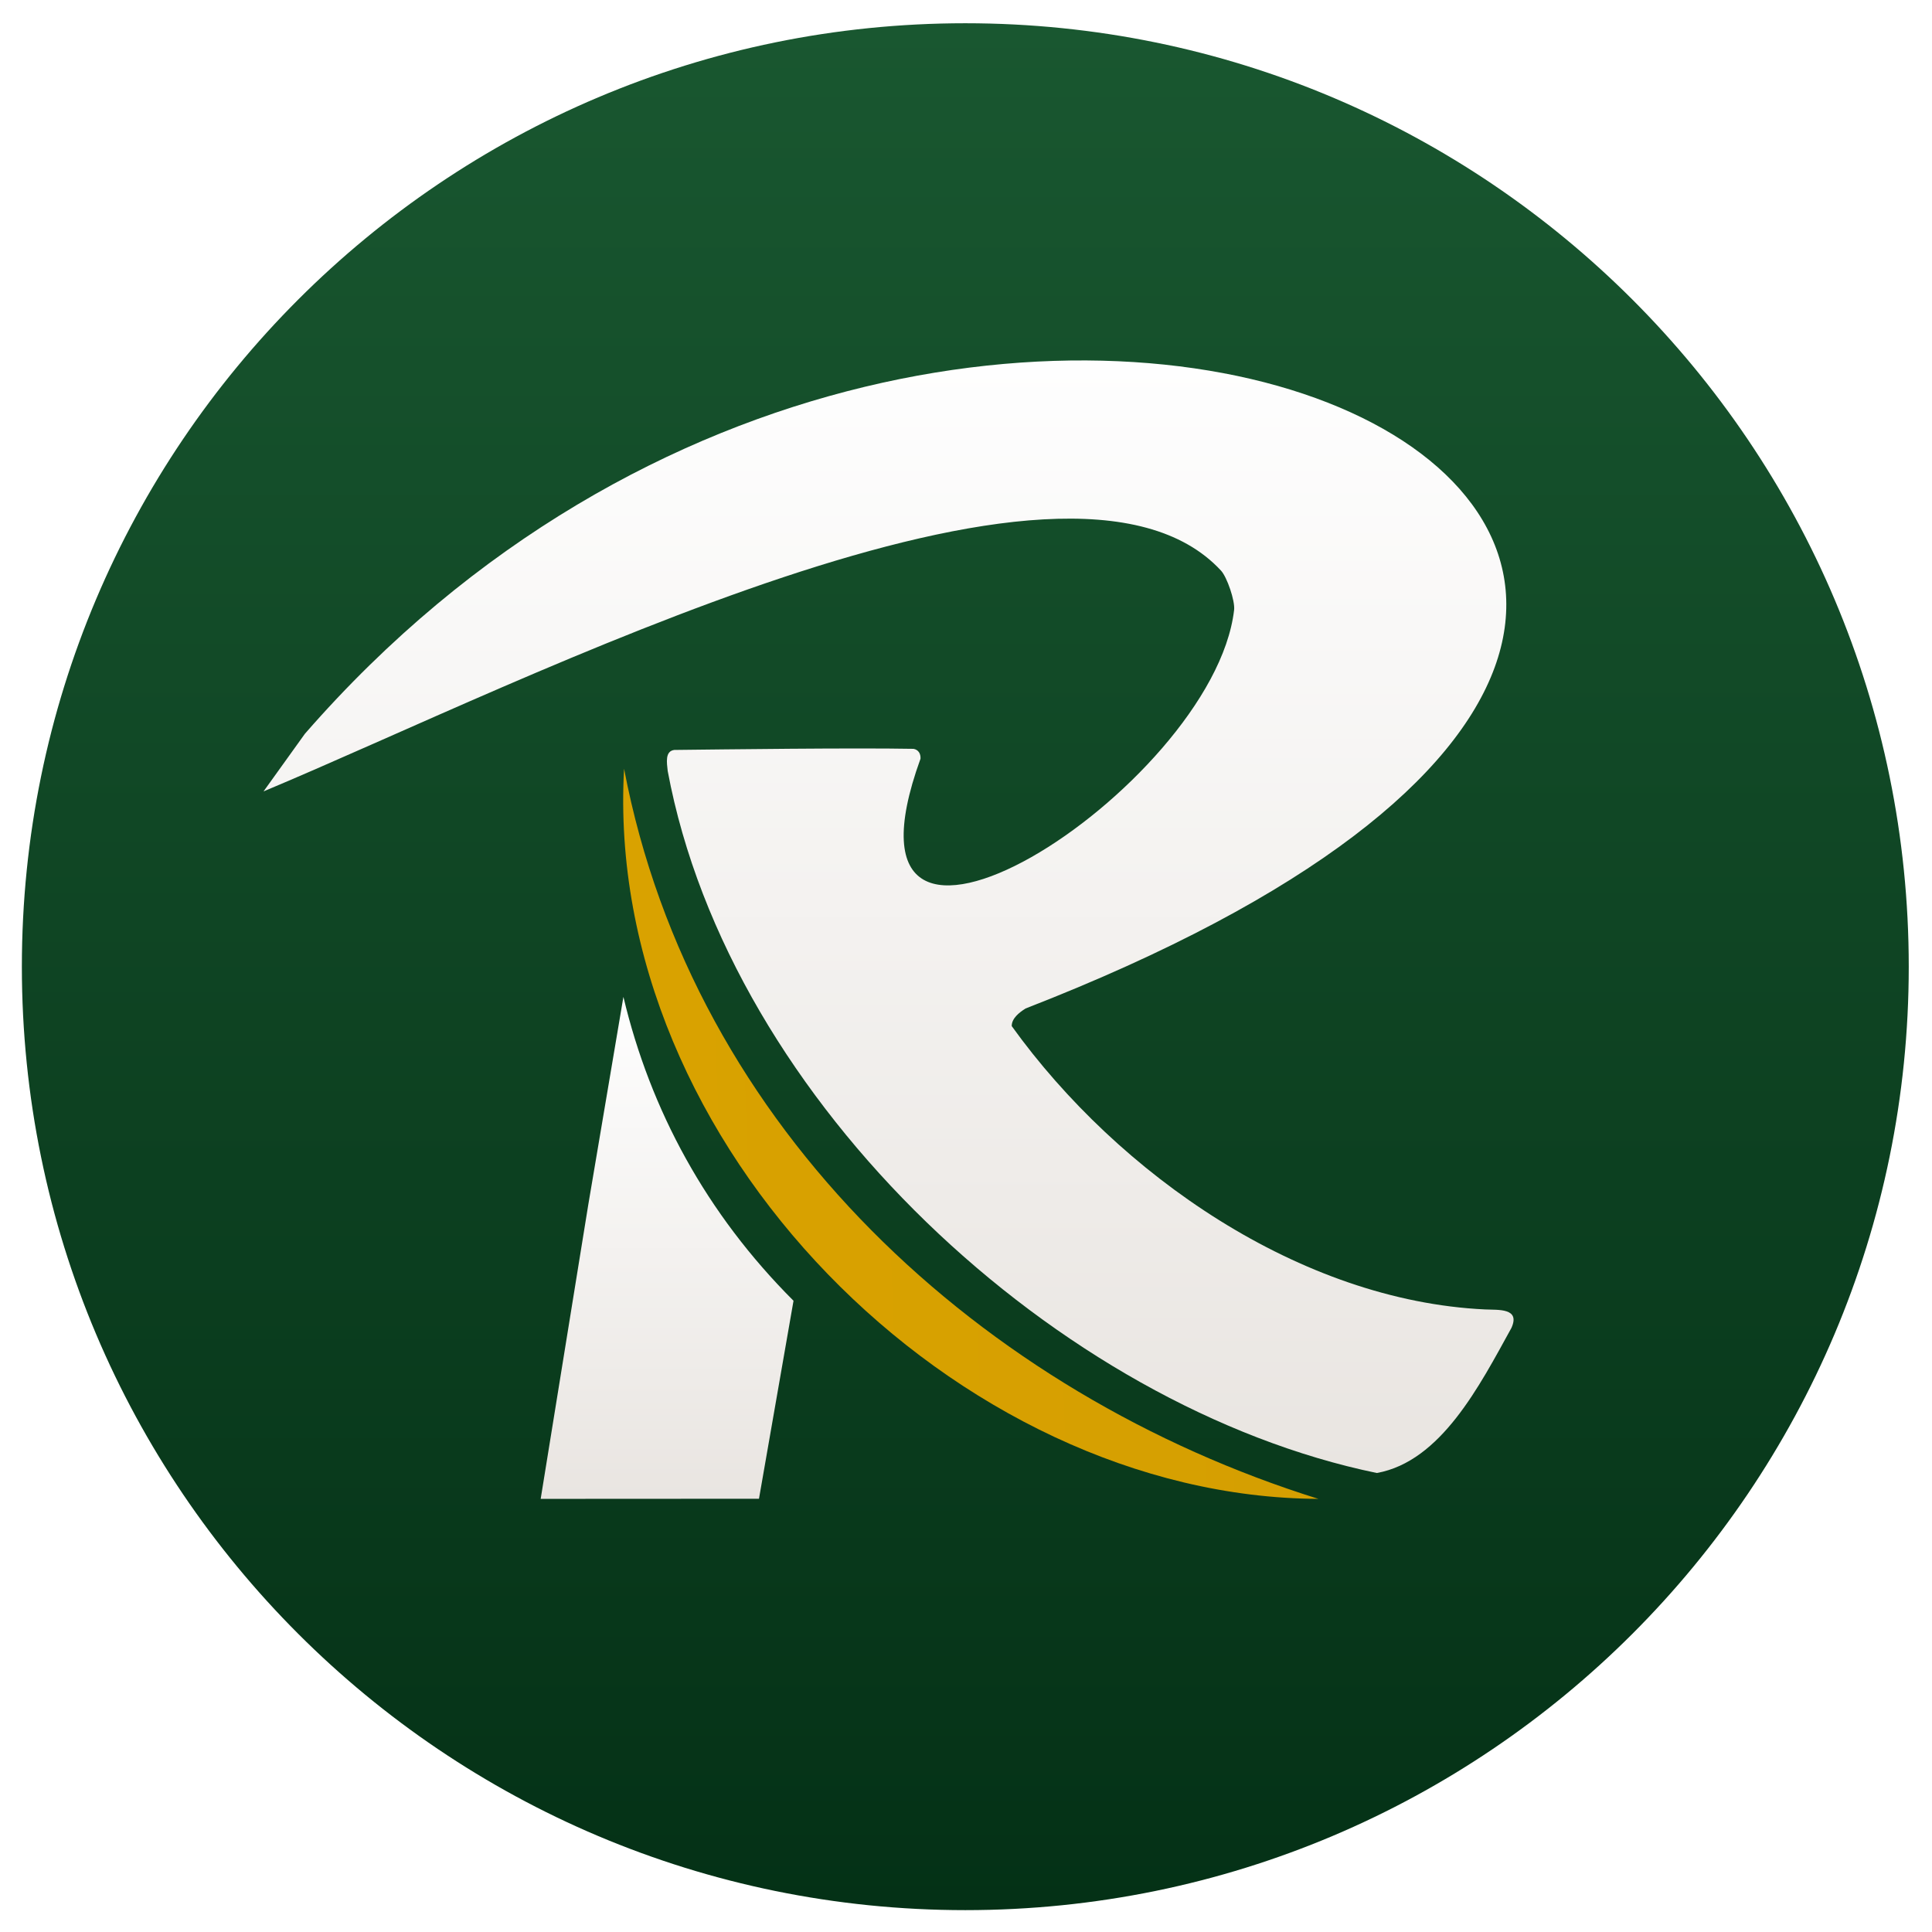
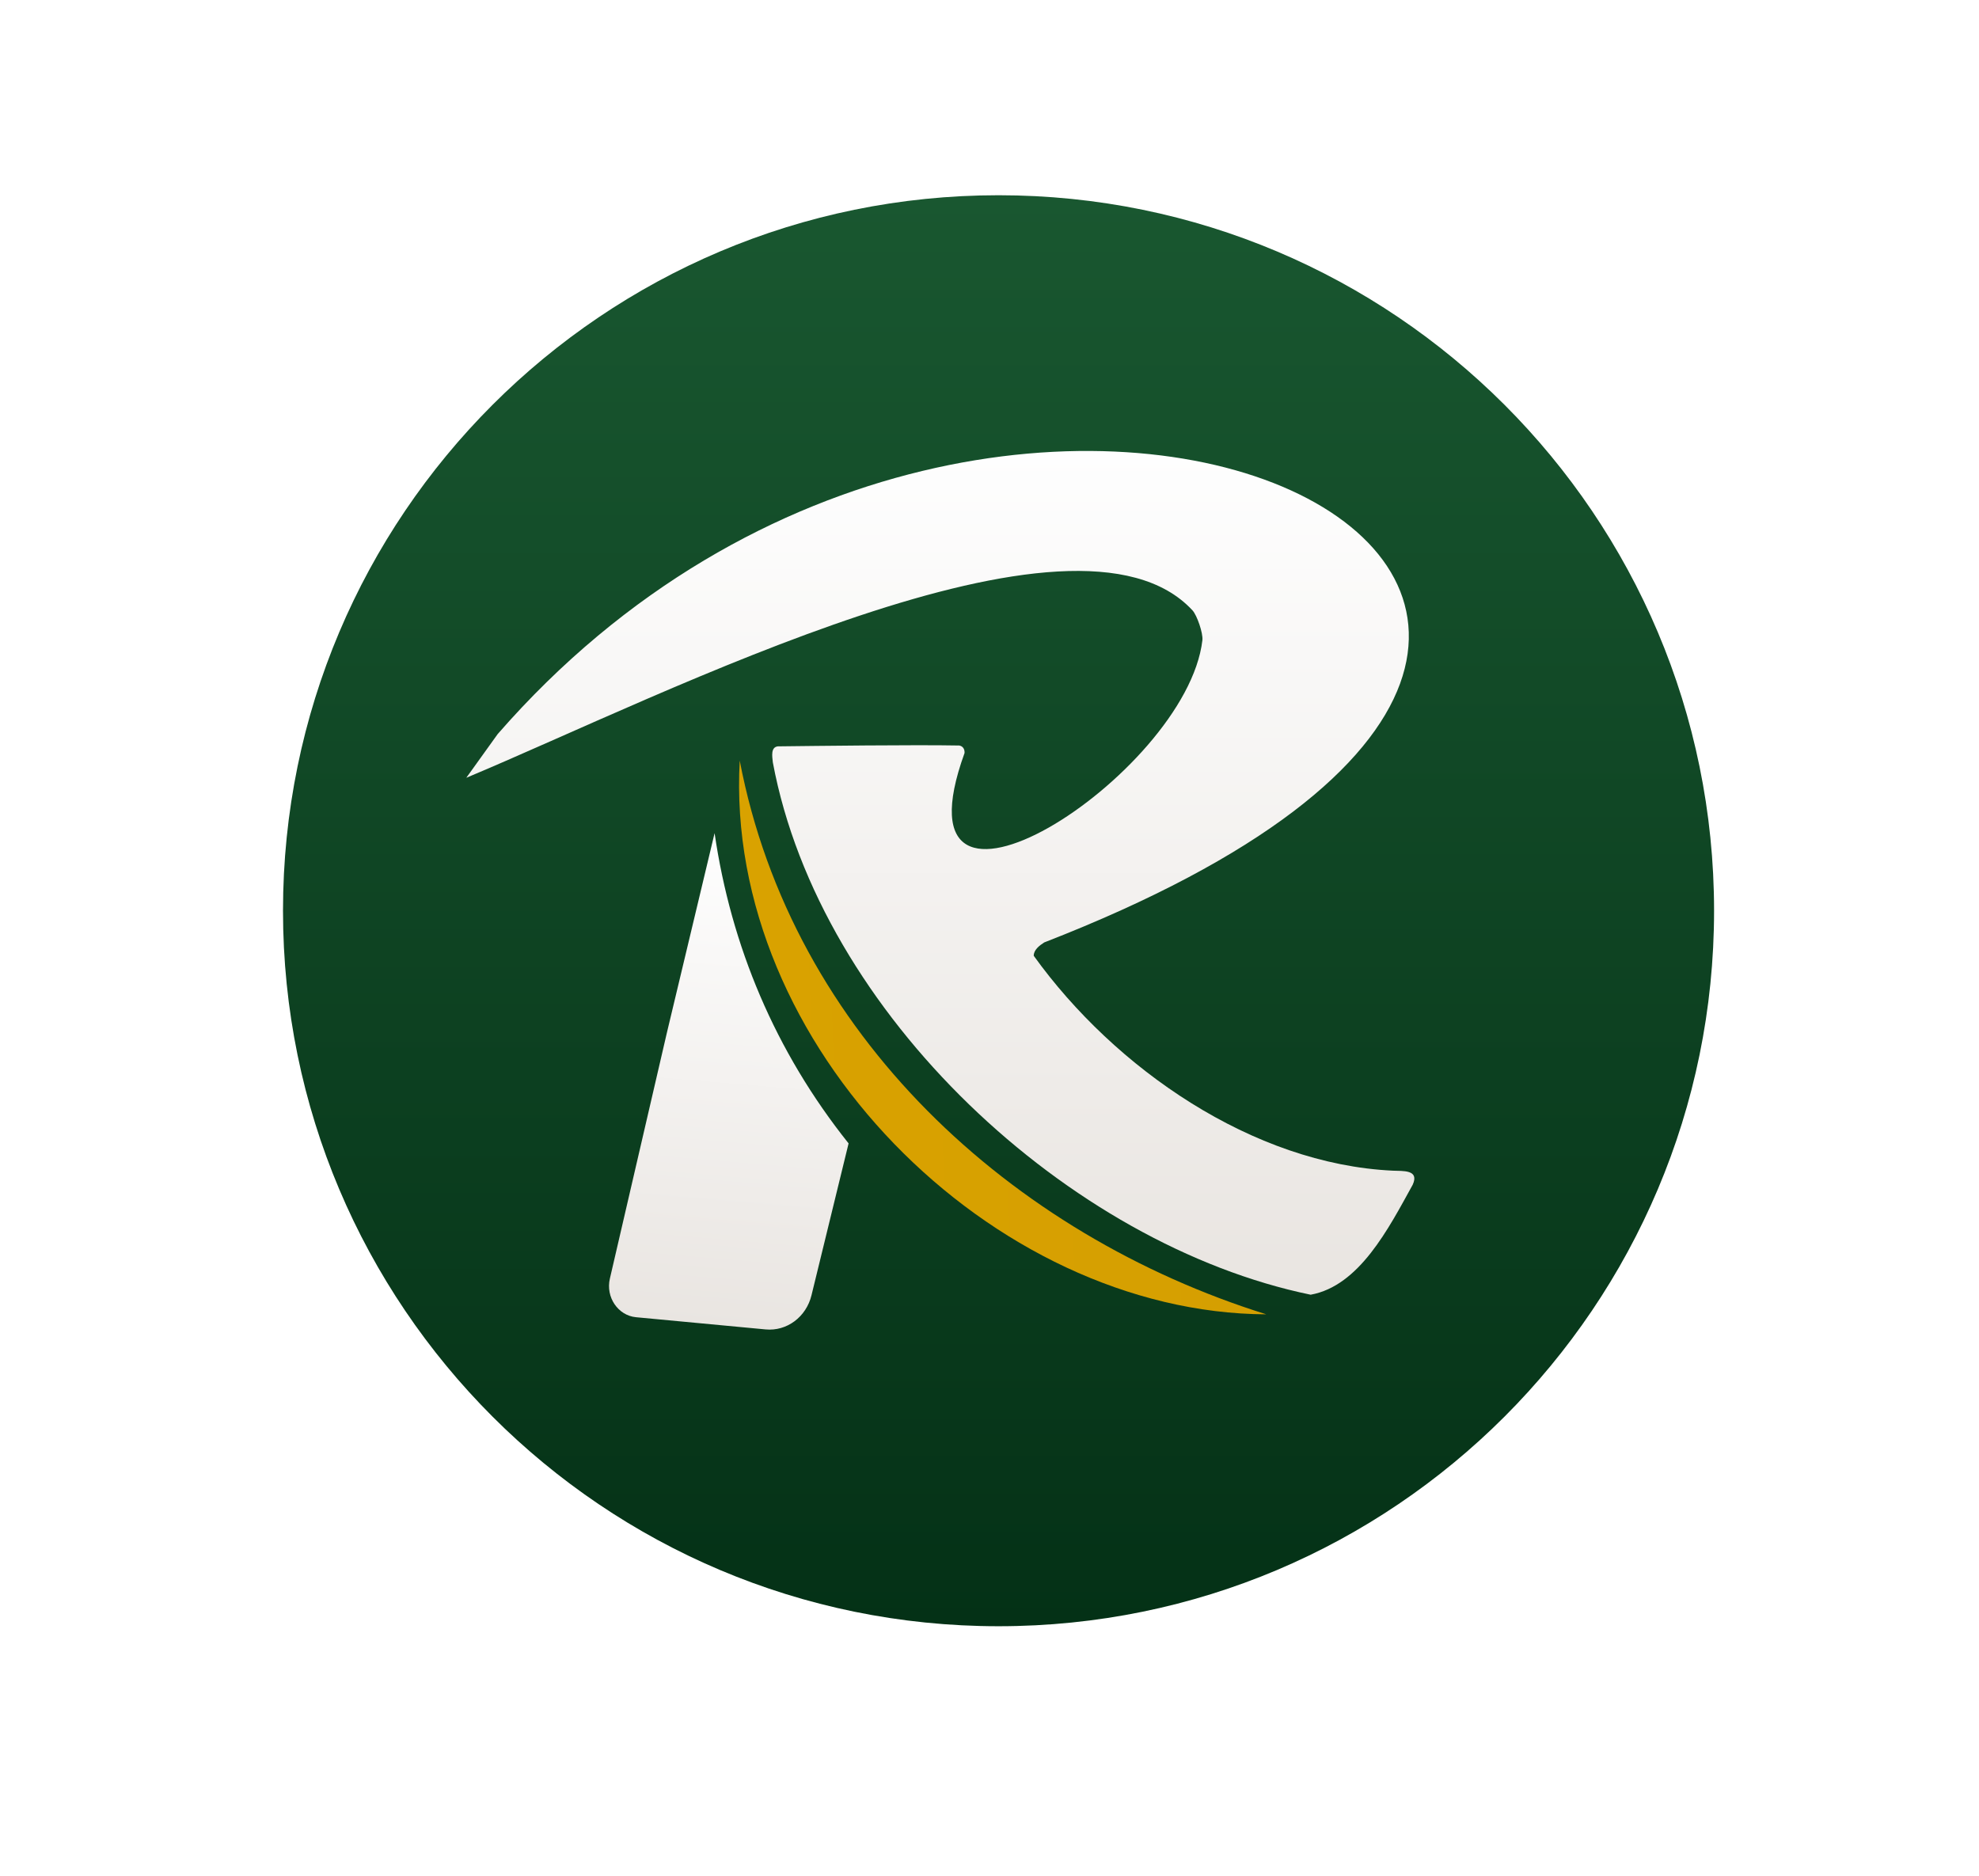
- <svg xmlns="http://www.w3.org/2000/svg" id="Layer_1" version="1.1" viewBox="330 220 1815 1815">
+ <svg xmlns="http://www.w3.org/2000/svg" xmlns:xlink="http://www.w3.org/1999/xlink" id="Layer_1" version="1.1" viewBox="0 0 2451.32 2323.73">
  <defs>
    <style>
      .st0 {
        fill: url(#linear-gradient2);
      }

      .st1 {
        fill: url(#linear-gradient1);
      }

      .st2 {
        fill: url(#linear-gradient3);
      }

      .st3 {
        fill: url(#linear-gradient);
      }
    </style>
-     <linearGradient id="linear-gradient" x1="1236.85" y1="2014.46" x2="1236.85" y2="241.84" gradientUnits="userSpaceOnUse">
+     <linearGradient id="linear-gradient" x1="1236.85" y1="309.54" x2="1236.85" y2="2082.16" gradientTransform="translate(0 2324) scale(1 -1)" gradientUnits="userSpaceOnUse">
      <stop offset="0" stop-color="#043116" />
      <stop offset="1" stop-color="#195730" />
    </linearGradient>
-     <linearGradient id="linear-gradient1" x1="1164.75" y1="5048.2" x2="1164.75" y2="6093.38" gradientTransform="translate(0 6652) scale(1 -1)" gradientUnits="userSpaceOnUse">
+     <linearGradient id="linear-gradient1" x1="1164.74" y1="-4888.2" x2="1164.74" y2="-5933.39" gradientTransform="translate(0 6492)" gradientUnits="userSpaceOnUse">
      <stop offset="0" stop-color="#e9e5e1" />
      <stop offset="1" stop-color="#fefefe" />
    </linearGradient>
-     <linearGradient id="linear-gradient2" x1="1138.48" y1="5301.97" x2="1766.54" y2="5301.97" gradientTransform="translate(-8.54 6638.55) rotate(-2.18) scale(1 -1)" gradientUnits="userSpaceOnUse">
+     <linearGradient id="linear-gradient2" x1="1180.46" y1="-5184.77" x2="1808.53" y2="-5184.77" gradientTransform="translate(-54.96 6523.04) rotate(-2.18)" gradientUnits="userSpaceOnUse">
      <stop offset="0" stop-color="#d9a200" />
      <stop offset="1" stop-color="#d59f01" />
    </linearGradient>
-     <linearGradient id="linear-gradient3" x1="952.65" y1="2856.72" x2="952.65" y2="3328.3" gradientTransform="translate(4.06 4484.82) scale(1 -1)" gradientUnits="userSpaceOnUse">
-       <stop offset="0" stop-color="#e9e5e1" />
-       <stop offset="1" stop-color="#fefefe" />
-     </linearGradient>
+     <linearGradient id="linear-gradient3" x1="571.46" y1="3030.92" x2="571.46" y2="3673.69" gradientTransform="translate(81.07 4434.68) rotate(4.84) scale(1 -.94)" xlink:href="#linear-gradient1" />
  </defs>
  <circle class="st3" cx="1236.85" cy="1128.15" r="886.31" />
  <path class="st1" d="M577.58,963.47c247.26-103.33,754.64-363.89,899.5-207.4,5.64,6.09,13.29,28.38,12.29,36.95-19.54,168-390.53,404.85-294.62,139.77.29-4.63-1.85-8.43-6.51-9.3-56.85-1.05-177.73.52-224.81,1.04-8.89,1.14-6.97,12.18-6.16,19.77,58.3,312.43,367.77,597.89,666.2,659.5,60.33-10.92,96.51-82.07,126.42-136.27,8.58-18.92-12.29-16.8-24.75-17.39-173.27-8.17-344.08-126.32-444.69-266.19-.02-7.26,6.96-12.69,12.99-16.53,1084-421.3-42.94-985.74-677.01-258.06" />
  <path class="st0" d="M1568.55,1628.1c-339.64-1.53-671.91-332.8-652.27-685.94,64.85,340.3,337.56,587.59,652.27,685.94Z" />
-   <path class="st2" d="M1043.03,1627.99l-205.09.11,44.71-276.34,33.01-195.24c25.35,106.58,78.14,203.86,159.8,285.47l-32.44,185.98h0Z" />
+   <path class="st2" d="M948.39,1646.79l-160.6-15.12c-22.28-2.1-37.69-24.82-32.37-47.76l70.8-305.37,58.92-246.49c20.39,139.54,74.93,270.3,165.98,384.31l-45.95,188.12c-6.58,26.94-30.53,44.78-56.79,42.31h0Z" />
</svg>
